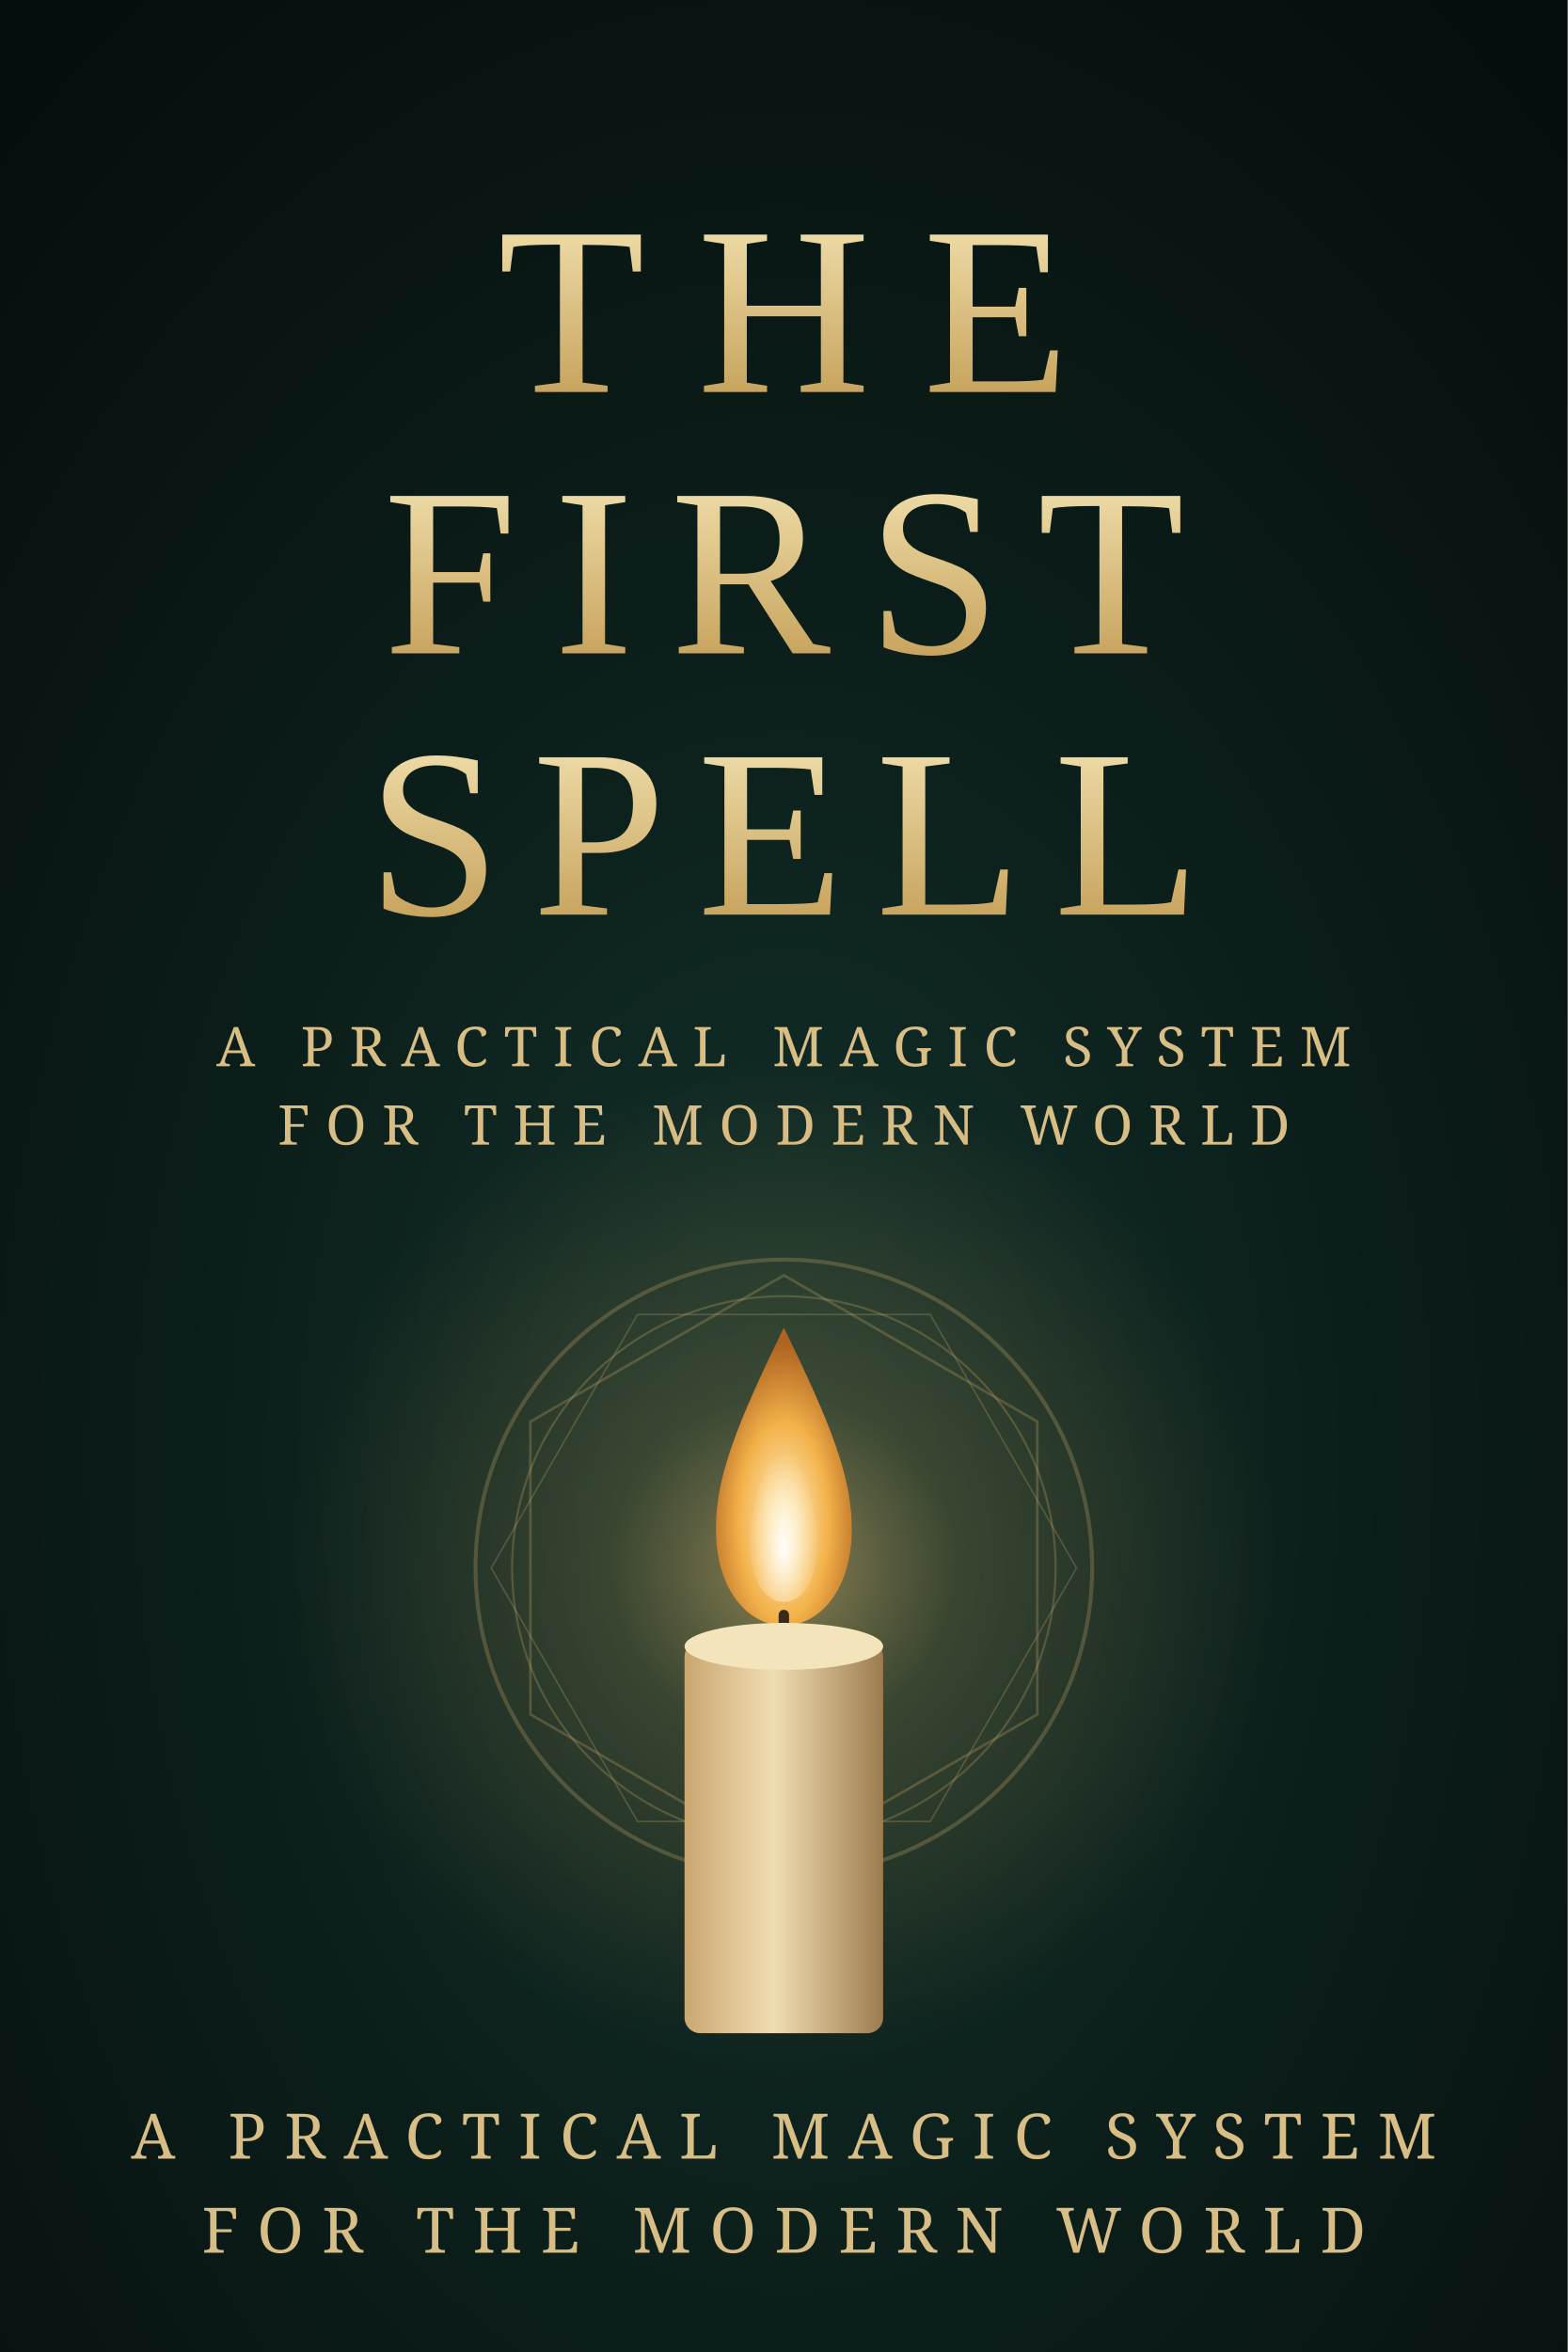
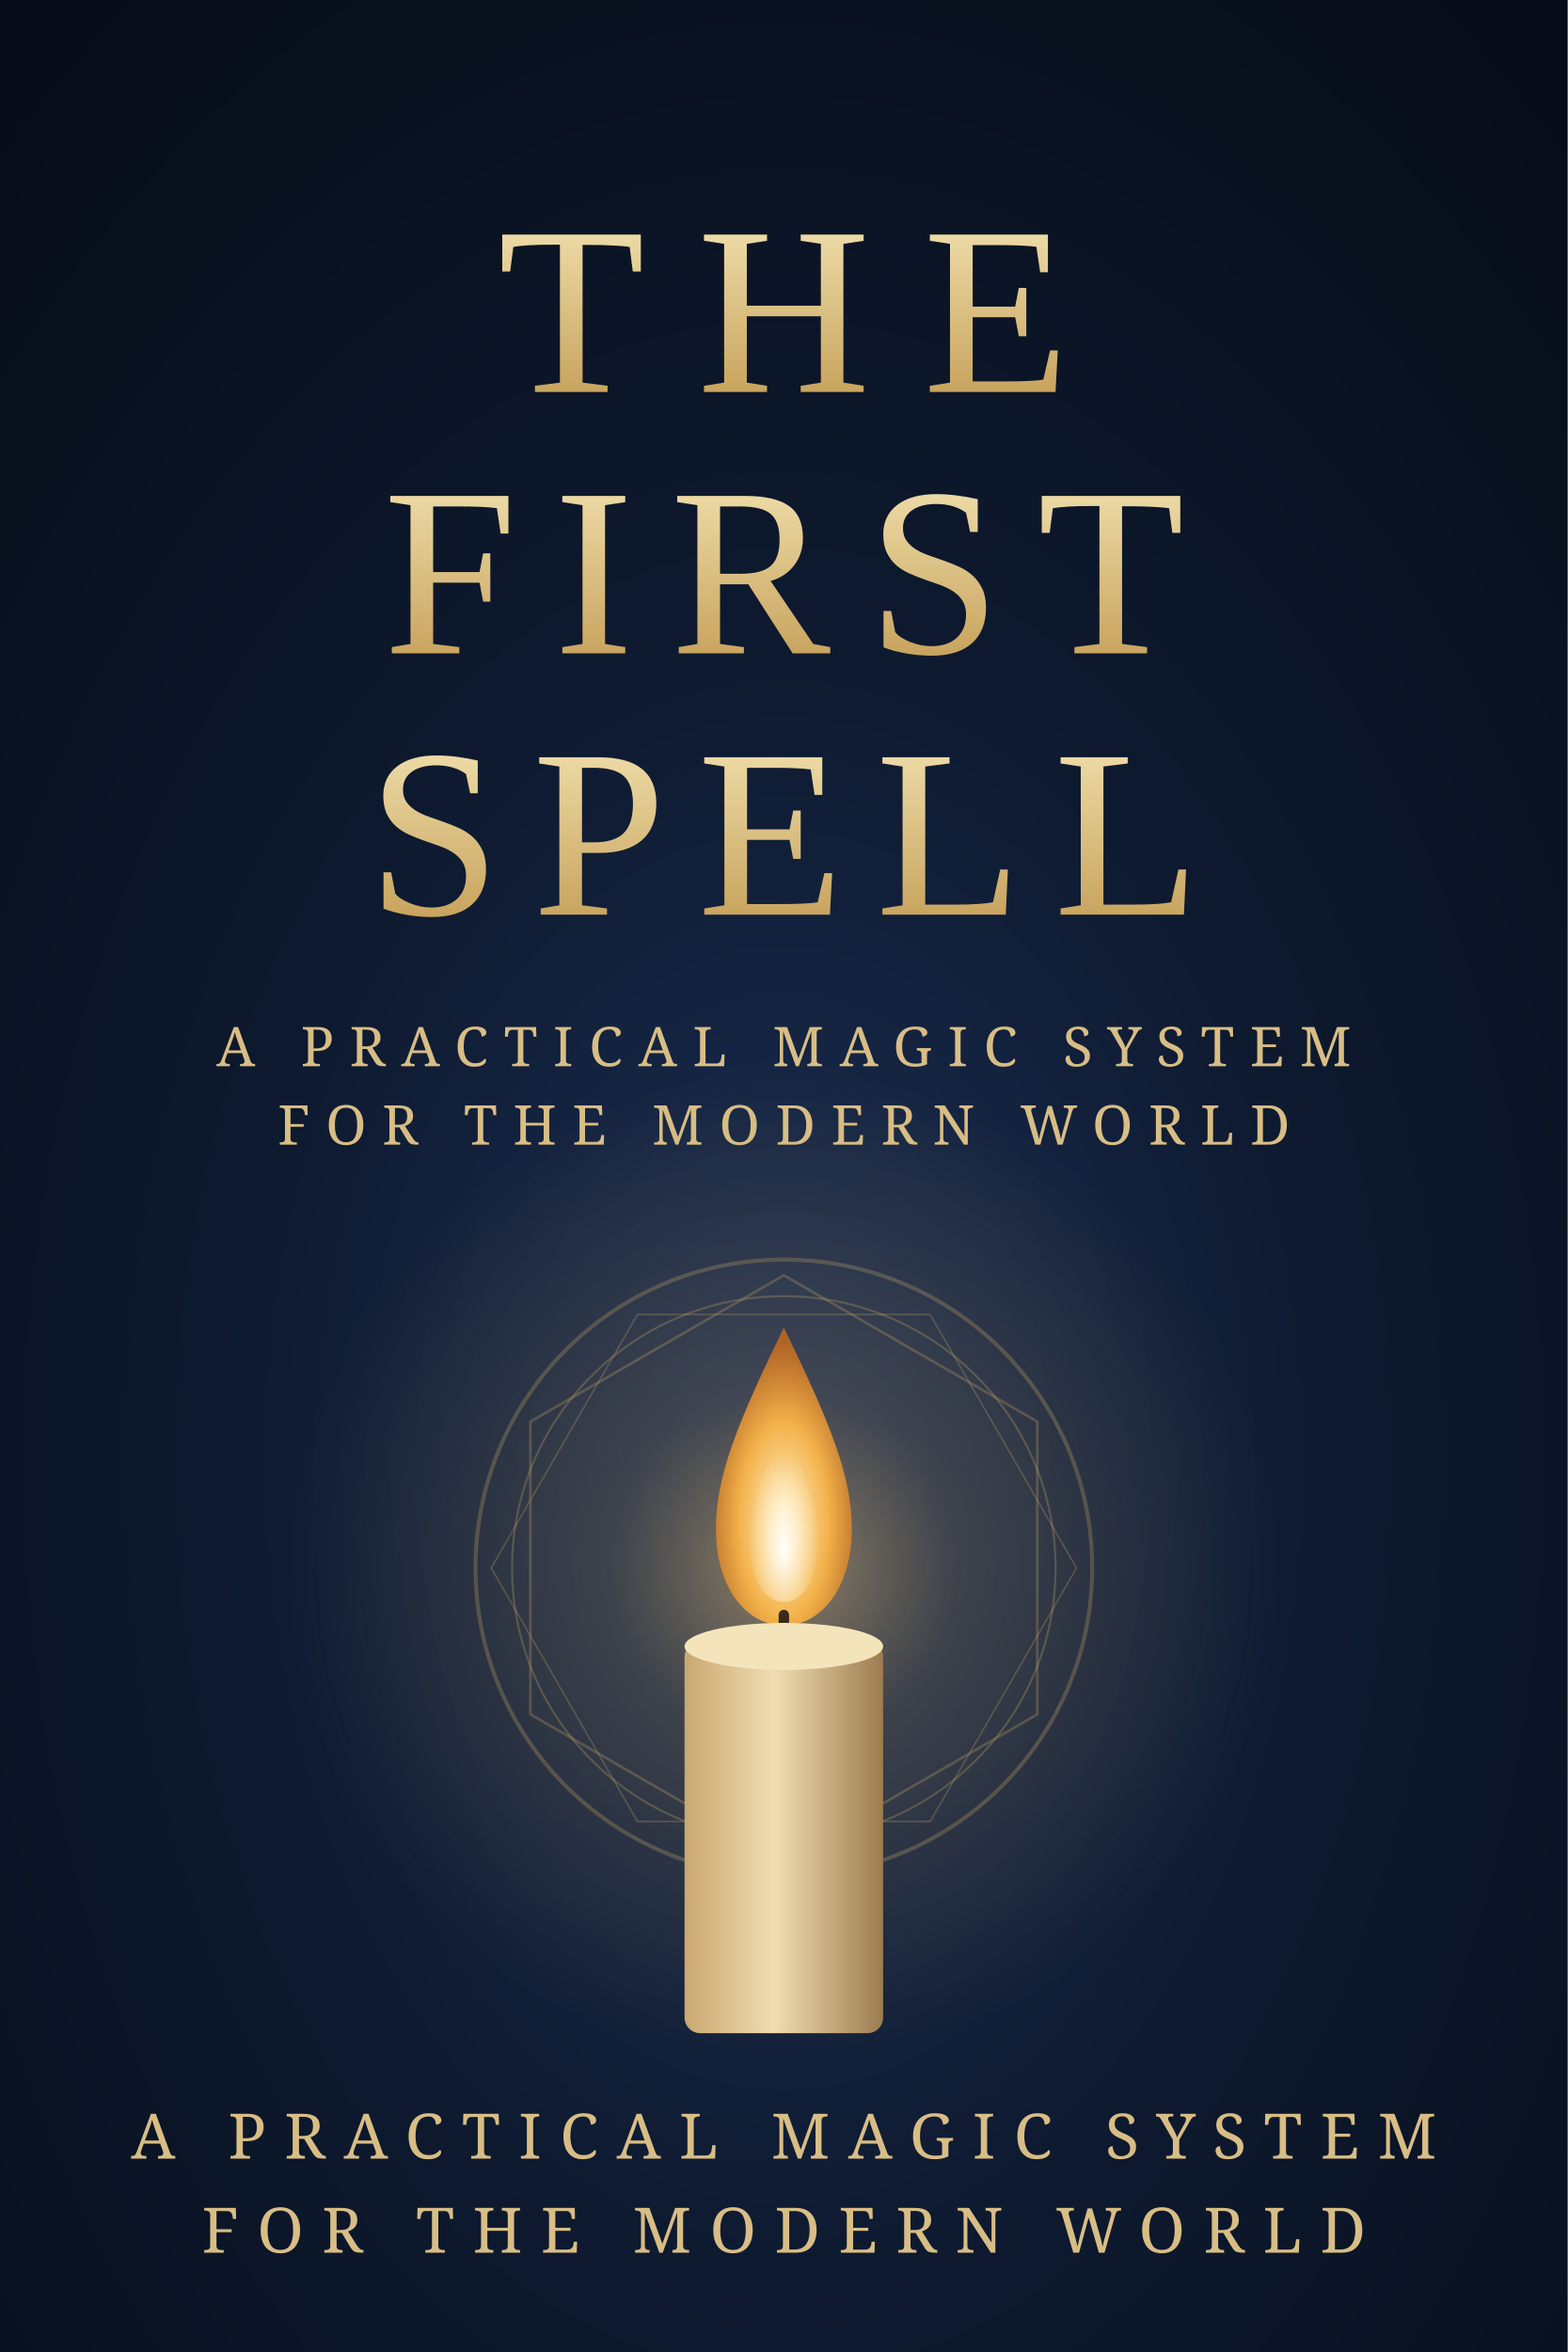
<svg xmlns="http://www.w3.org/2000/svg" viewBox="0 0 600 900" font-family="Cormorant Garamond, Georgia, 'Times New Roman', serif">
  <defs>
    <radialGradient id="bgGlow" cx="50%" cy="62%" r="75%">
-       <stop offset="0%" stop-color="#13322c" />
-       <stop offset="45%" stop-color="#0c1f1b" />
-       <stop offset="100%" stop-color="#060e0d" />
+       <stop offset="0%" stop-color="#1b2f55" />
+       <stop offset="45%" stop-color="#0e1a30" />
+       <stop offset="100%" stop-color="#070d18" />
    </radialGradient>
    <radialGradient id="candleGlow" cx="50%" cy="50%" r="50%">
      <stop offset="0%" stop-color="#f5c97a" stop-opacity="0.55" />
      <stop offset="35%" stop-color="#caa257" stop-opacity="0.22" />
      <stop offset="100%" stop-color="#caa257" stop-opacity="0" />
    </radialGradient>
    <radialGradient id="flameOuter" cx="50%" cy="65%" r="60%">
      <stop offset="0%" stop-color="#fff3d0" />
      <stop offset="55%" stop-color="#f3b24a" />
      <stop offset="100%" stop-color="#c46a1e" stop-opacity="0.85" />
    </radialGradient>
    <radialGradient id="flameInner" cx="50%" cy="70%" r="55%">
      <stop offset="0%" stop-color="#ffffff" />
      <stop offset="100%" stop-color="#ffe9b0" stop-opacity="0" />
    </radialGradient>
    <linearGradient id="candleBody" x1="0" y1="0" x2="1" y2="0">
      <stop offset="0%" stop-color="#caa770" />
      <stop offset="45%" stop-color="#f0ddb2" />
      <stop offset="100%" stop-color="#9c7c4e" />
    </linearGradient>
    <linearGradient id="goldText" x1="0" y1="0" x2="0" y2="1">
      <stop offset="0%" stop-color="#ecd9a4" />
      <stop offset="100%" stop-color="#c8a45e" />
    </linearGradient>
  </defs>
  <rect width="600" height="900" fill="url(#bgGlow)" />
  <g fill="url(#goldText)" text-anchor="middle" font-weight="500">
    <text x="300" y="150" font-size="92" letter-spacing="20">THE</text>
    <text x="300" y="250" font-size="92" letter-spacing="14">FIRST</text>
    <text x="300" y="350" font-size="92" letter-spacing="12">SPELL</text>
  </g>
  <g fill="#d8bd85" text-anchor="middle" font-size="21" letter-spacing="6" font-family="Georgia, serif">
    <text x="300" y="408">A PRACTICAL MAGIC SYSTEM</text>
    <text x="300" y="438">FOR THE MODERN WORLD</text>
  </g>
  <g fill="none" stroke="#caa86b" stroke-opacity="0.28">
    <circle cx="300" cy="600" r="118" stroke-width="1.5" />
    <circle cx="300" cy="600" r="104" stroke-width="0.8" />
    <polygon points="300,488 397,544 397,656 300,712 203,656 203,544" stroke-width="1" />
    <polygon points="300,712 397,656 397,544 300,488 203,544 203,656" stroke-width="0.6" transform="rotate(30 300 600)" />
  </g>
  <circle cx="300" cy="600" r="190" fill="url(#candleGlow)" />
  <path d="M300 508 C318 545 326 565 326 585 C326 608 314 622 300 622 C286 622 274 608 274 585 C274 565 282 545 300 508 Z" fill="url(#flameOuter)" />
  <path d="M300 545 C309 565 313 578 313 590 C313 605 307 613 300 613 C293 613 287 605 287 590 C287 578 291 565 300 545 Z" fill="url(#flameInner)" />
  <rect x="298" y="616" width="4" height="14" rx="2" fill="#3a2a18" />
  <rect x="262" y="628" width="76" height="150" rx="6" fill="url(#candleBody)" />
  <ellipse cx="300" cy="630" rx="38" ry="9" fill="#f4e4bb" />
  <g fill="#d8bd85" text-anchor="middle" font-size="24" letter-spacing="7" font-family="Georgia, serif">
    <text x="300" y="826">A PRACTICAL MAGIC SYSTEM</text>
    <text x="300" y="862">FOR THE MODERN WORLD</text>
  </g>
</svg>
